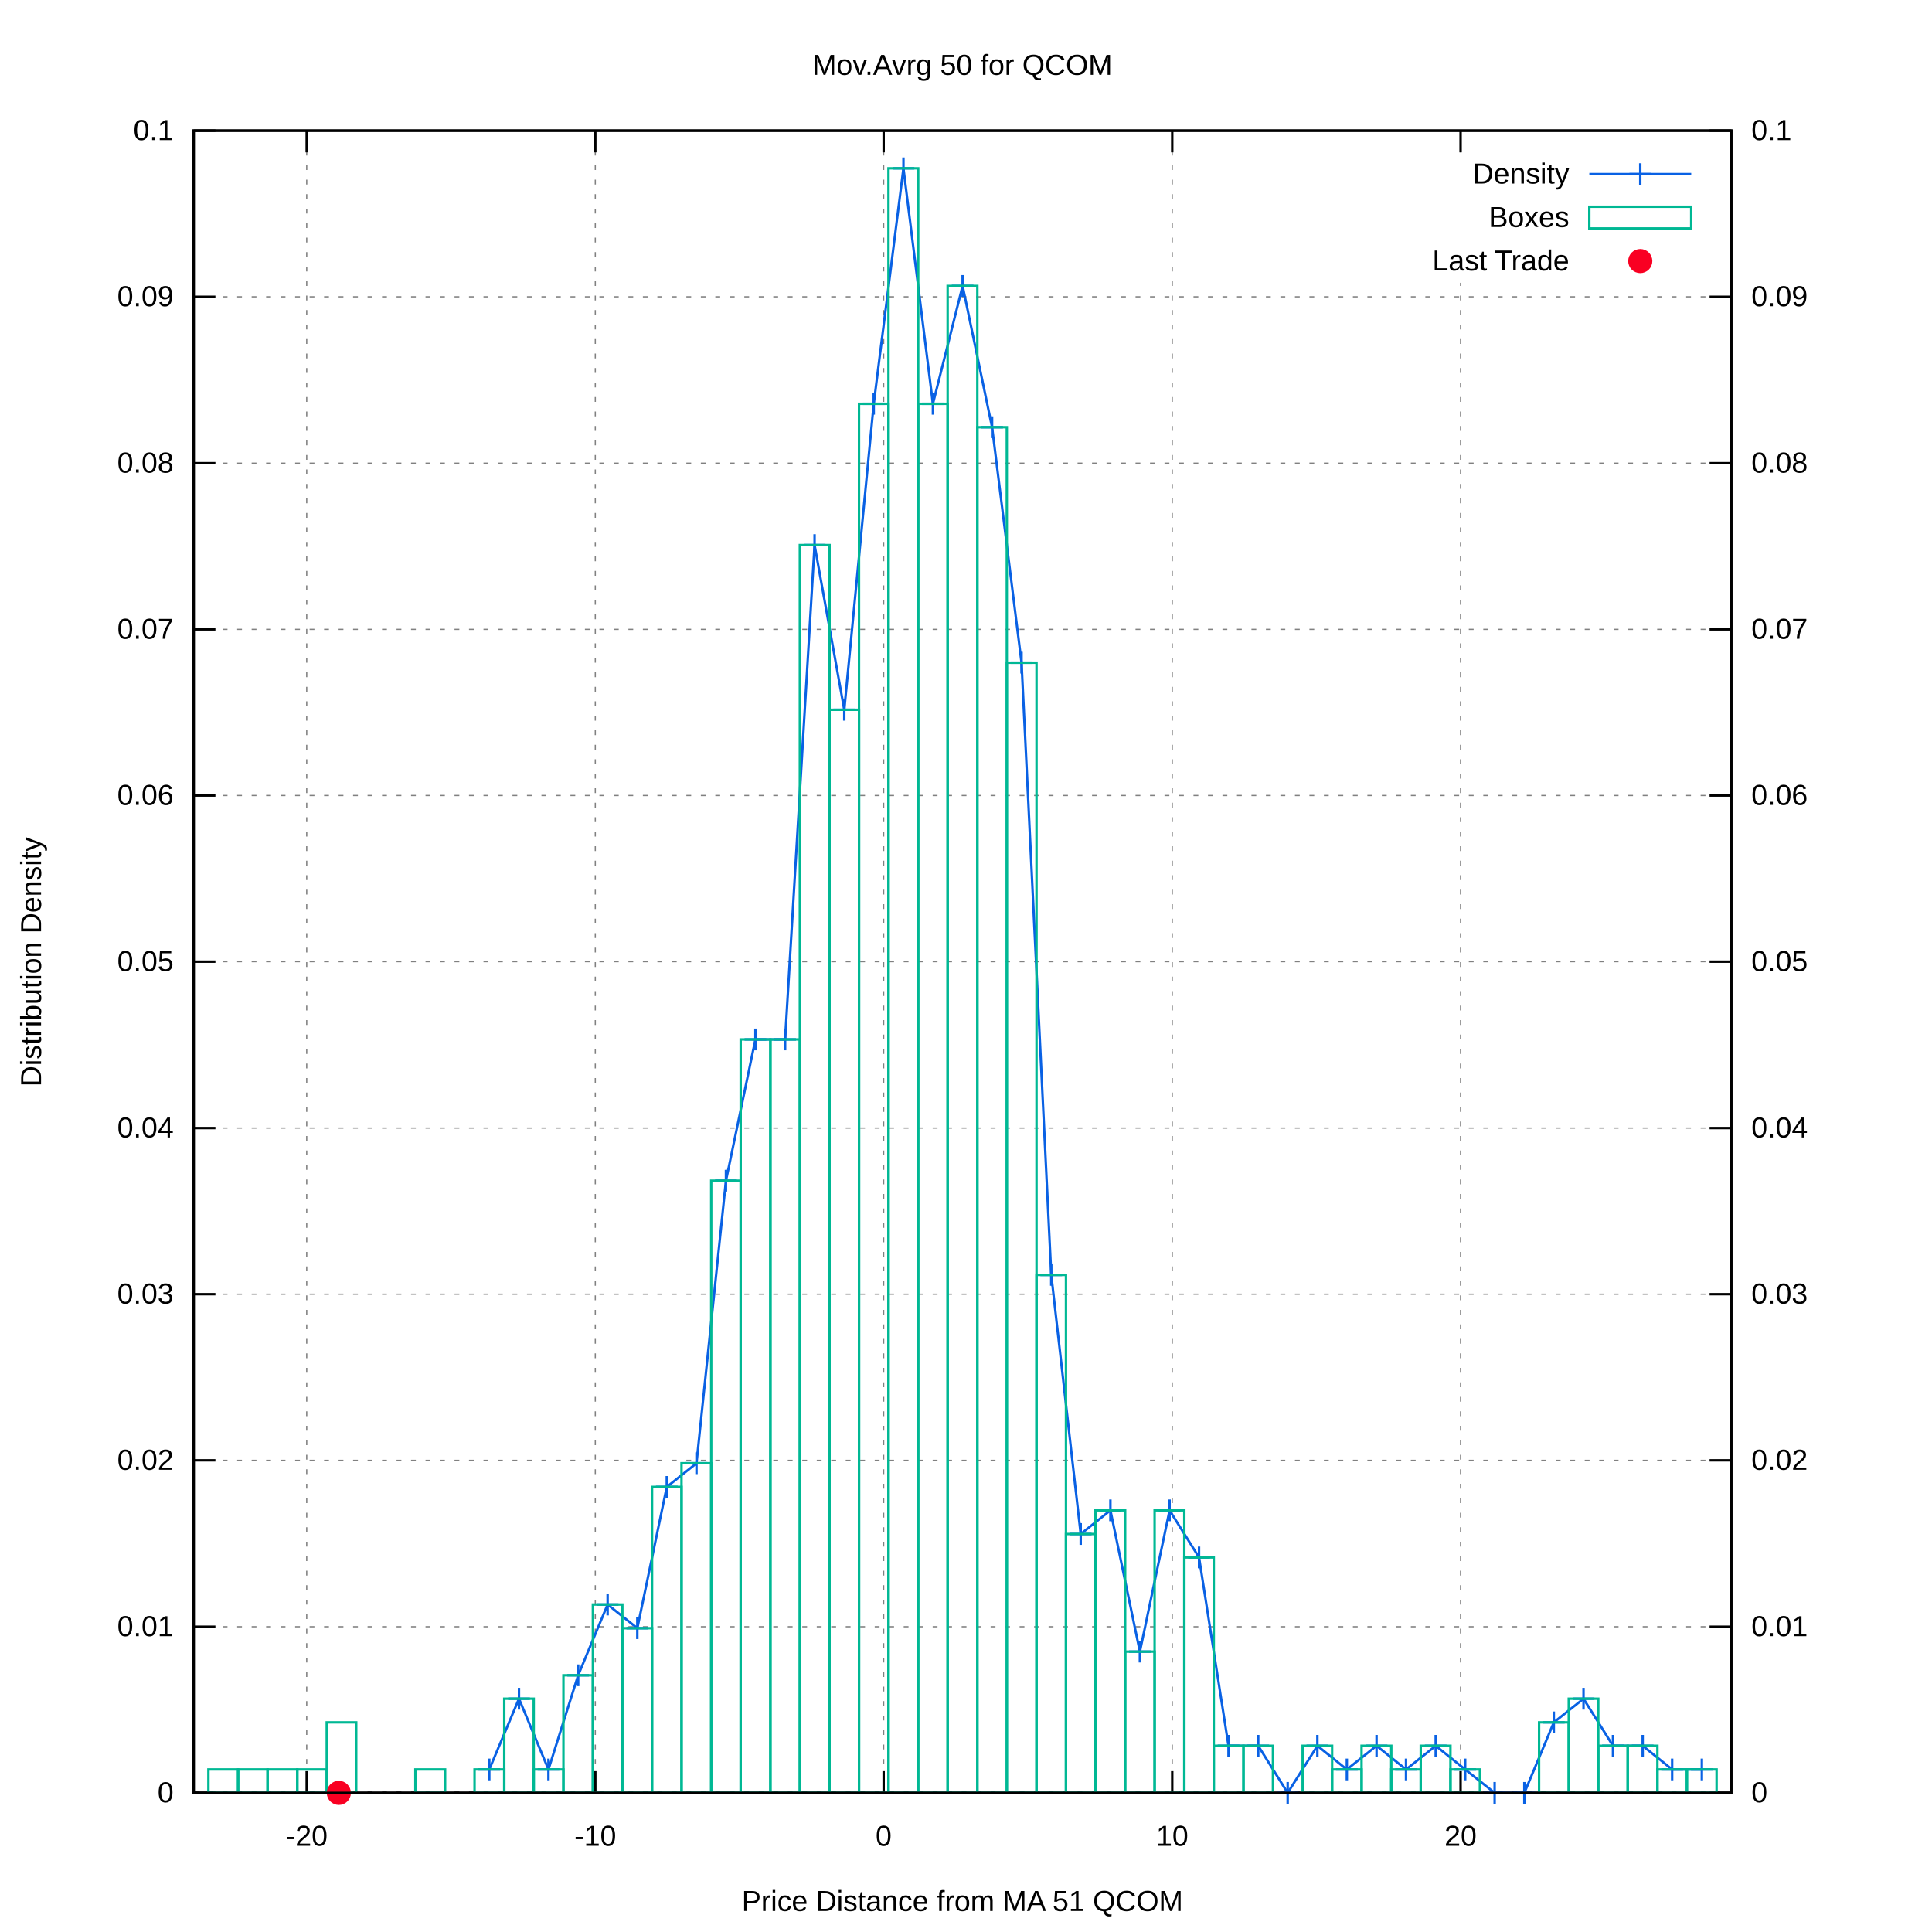
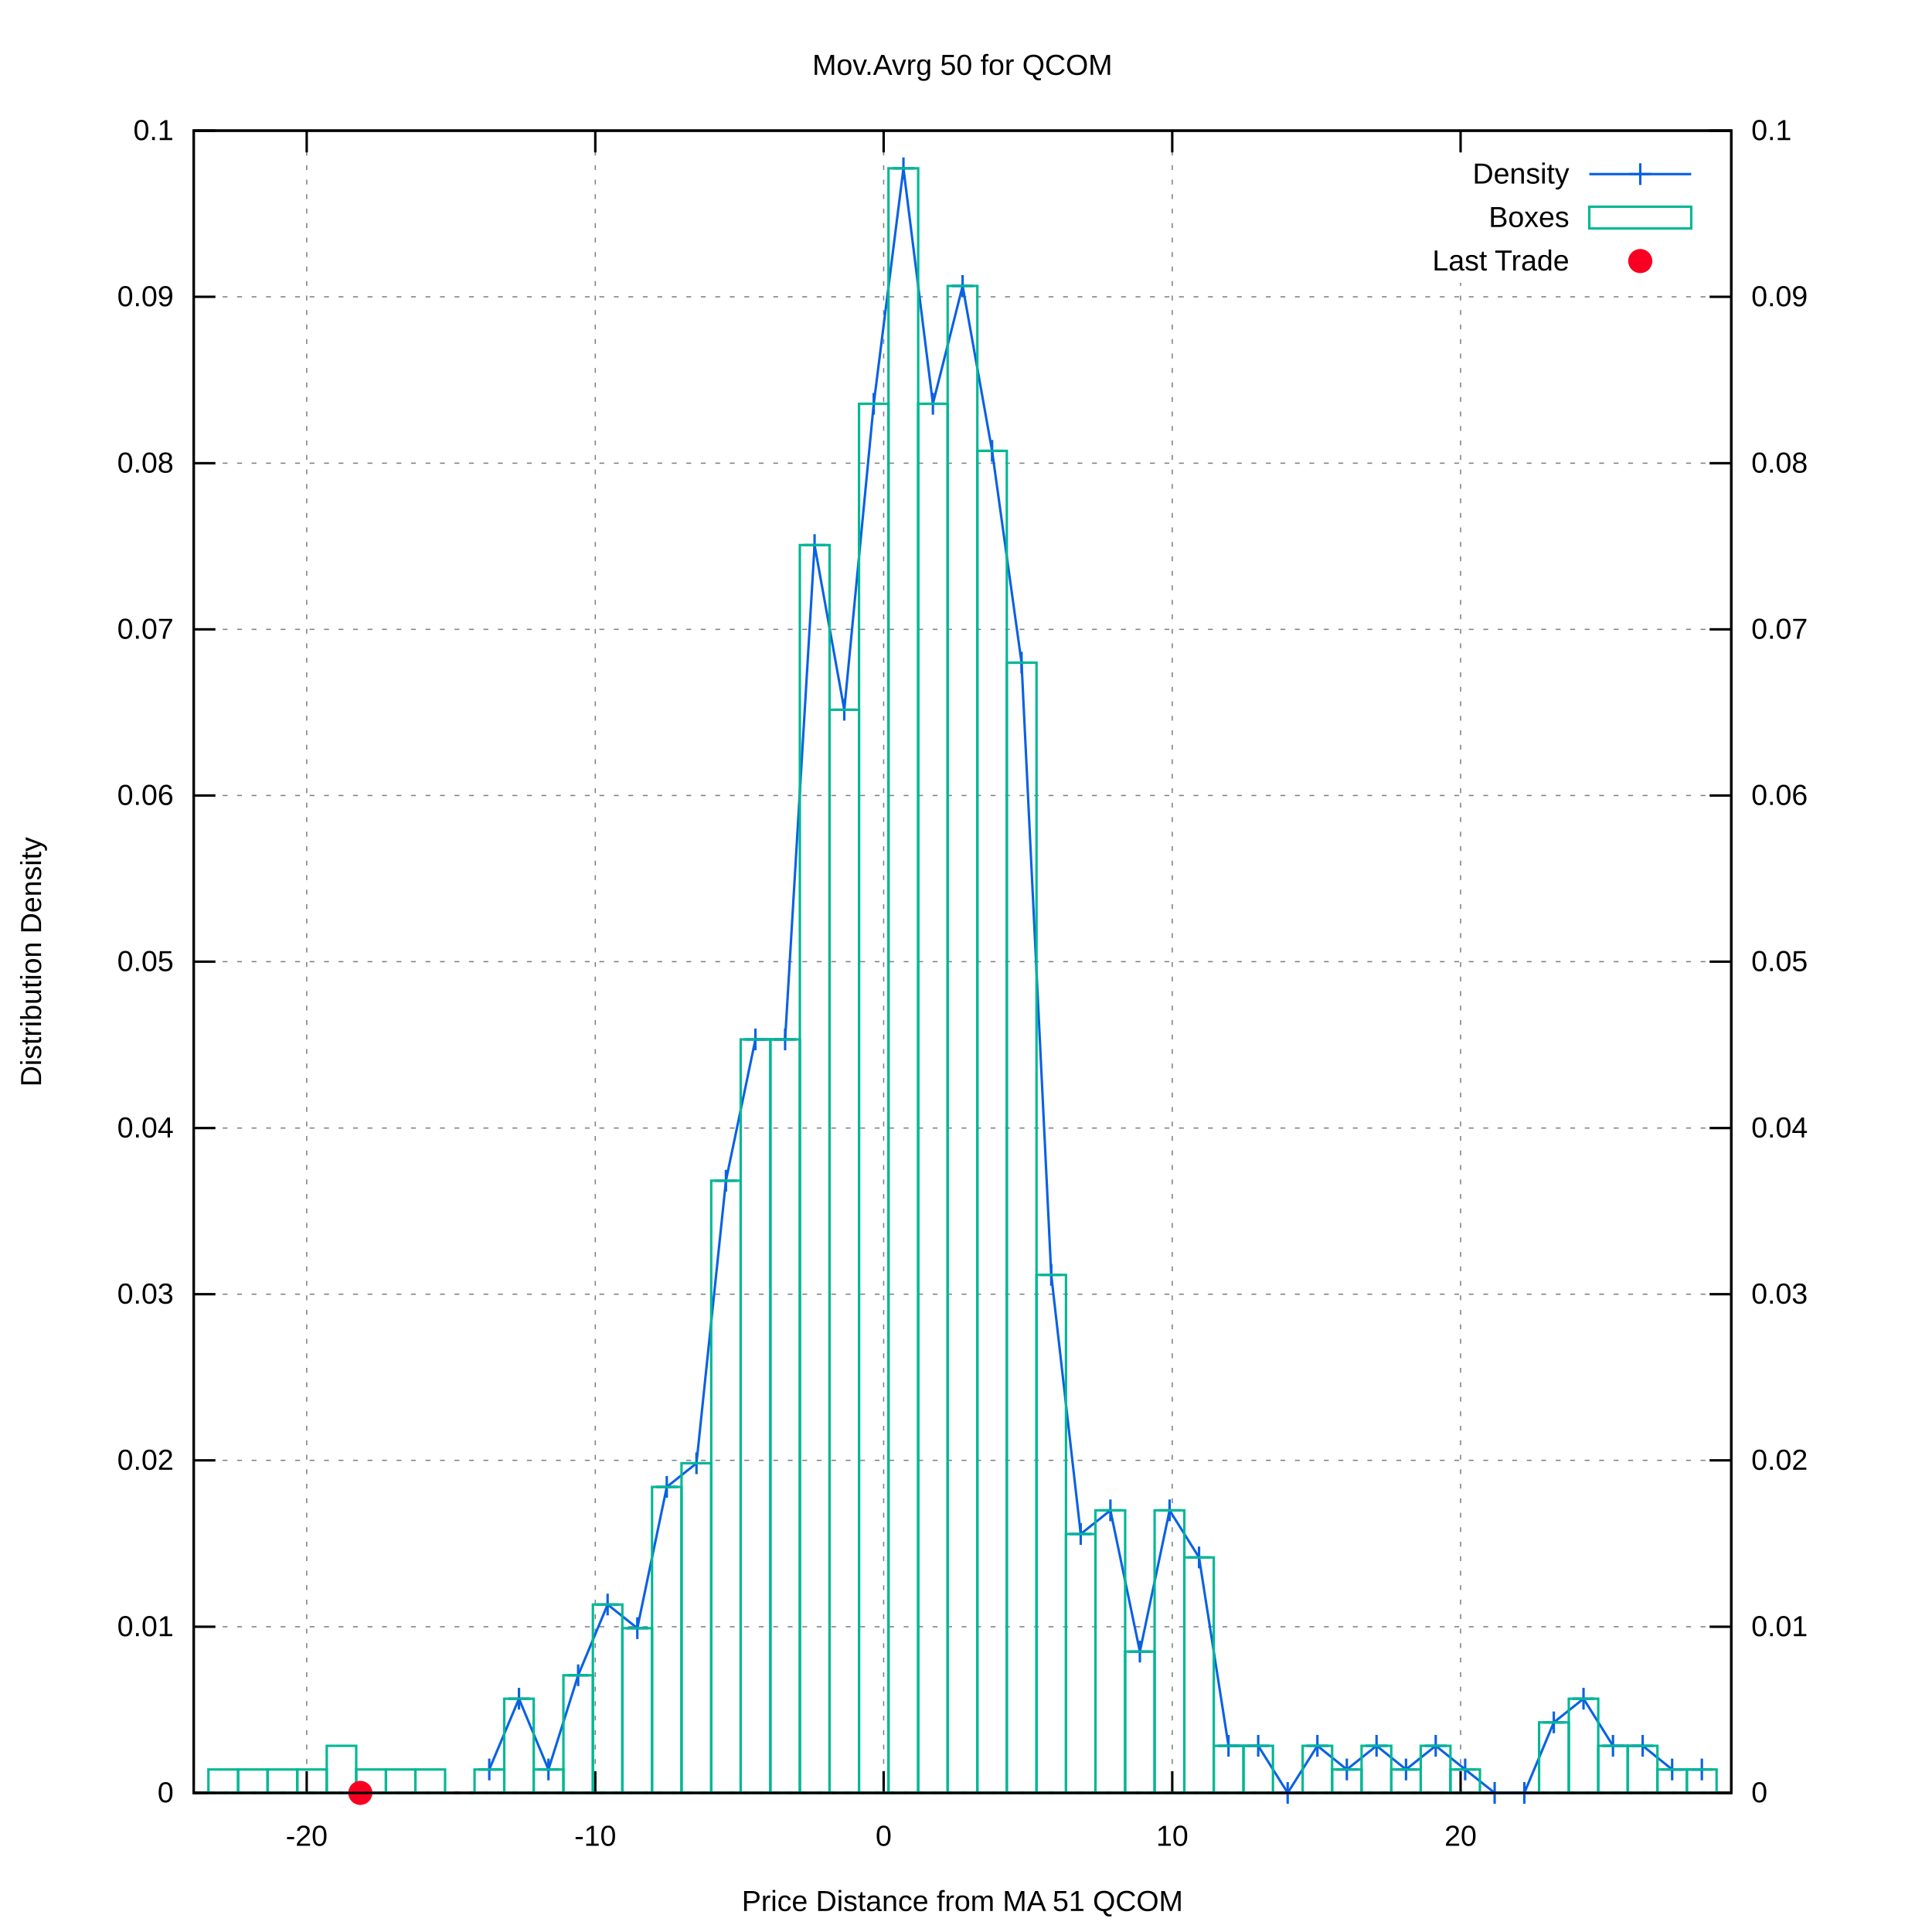
<svg xmlns="http://www.w3.org/2000/svg" xmlns:xlink="http://www.w3.org/1999/xlink" viewBox="0 0 800 800">
  <g id="gnuplot_canvas">
    <rect x="0" y="0" width="800" height="800" fill="#ffffff" />
    <defs>
      <circle id="gpDot" r="0.5" stroke-width="0.5" />
      <path id="gpPt0" stroke-width="0.222" stroke="currentColor" d="M-1,0 h2 M0,-1 v2" />
      <path id="gpPt1" stroke-width="0.222" stroke="currentColor" d="M-1,-1 L1,1 M1,-1 L-1,1" />
      <path id="gpPt2" stroke-width="0.222" stroke="currentColor" d="M-1,0 L1,0 M0,-1 L0,1 M-1,-1 L1,1 M-1,1 L1,-1" />
      <rect id="gpPt3" stroke-width="0.222" stroke="currentColor" x="-1" y="-1" width="2" height="2" />
      <rect id="gpPt4" stroke-width="0.222" stroke="currentColor" fill="currentColor" x="-1" y="-1" width="2" height="2" />
      <circle id="gpPt5" stroke-width="0.222" stroke="currentColor" cx="0" cy="0" r="1" />
      <use xlink:href="#gpPt5" id="gpPt6" fill="currentColor" stroke="none" />
      <path id="gpPt7" stroke-width="0.222" stroke="currentColor" d="M0,-1.33 L-1.33,0.67 L1.33,0.67 z" />
      <use xlink:href="#gpPt7" id="gpPt8" fill="currentColor" stroke="none" />
      <use xlink:href="#gpPt7" id="gpPt9" stroke="currentColor" transform="rotate(180)" />
      <use xlink:href="#gpPt9" id="gpPt10" fill="currentColor" stroke="none" />
      <use xlink:href="#gpPt3" id="gpPt11" stroke="currentColor" transform="rotate(45)" />
      <use xlink:href="#gpPt11" id="gpPt12" fill="currentColor" stroke="none" />
      <path id="gpPt13" stroke-width="0.222" stroke="currentColor" d="M0,1.330 L1.265,0.411 L0.782,-1.067 L-0.782,-1.076 L-1.265,0.411 z" />
      <use xlink:href="#gpPt13" id="gpPt14" fill="currentColor" stroke="none" />
      <filter id="textbox" filterUnits="objectBoundingBox" x="0" y="0" height="1" width="1">
        <feFlood flood-color="#FFFFFF" flood-opacity="1" result="bgnd" />
        <feComposite in="SourceGraphic" in2="bgnd" operator="atop" />
      </filter>
      <filter id="greybox" filterUnits="objectBoundingBox" x="0" y="0" height="1" width="1">
        <feFlood flood-color="lightgrey" flood-opacity="1" result="grey" />
        <feComposite in="SourceGraphic" in2="grey" operator="atop" />
      </filter>
    </defs>
    <g fill="none" color="#FFFFFF" stroke="black" stroke-width="1.00" stroke-linecap="butt" stroke-linejoin="miter">
</g>
    <g fill="none" color="black" stroke="currentColor" stroke-width="1.00" stroke-linecap="butt" stroke-linejoin="miter">
</g>
    <g fill="none" color="black" stroke="black" stroke-width="0.50" stroke-linecap="butt" stroke-linejoin="miter">
</g>
    <g fill="none" color="gray" stroke="currentColor" stroke-width="0.50" stroke-linecap="butt" stroke-linejoin="miter">
      <path stroke="gray" stroke-dasharray="2,4" class="gridline" d="M80.2,742.4 L716.9,742.4  " />
    </g>
    <g fill="none" color="gray" stroke="gray" stroke-width="1.00" stroke-linecap="butt" stroke-linejoin="miter">
</g>
    <g fill="none" color="black" stroke="currentColor" stroke-width="1.00" stroke-linecap="butt" stroke-linejoin="miter">
      <path stroke="black" d="M80.2,742.4 L89.2,742.4  " />
      <g transform="translate(71.9,746.3)" stroke="none" fill="black" font-family="arial" font-size="12.00" text-anchor="end">
        <text>
          <tspan font-family="arial"> 0</tspan>
        </text>
      </g>
    </g>
    <g fill="none" color="black" stroke="currentColor" stroke-width="1.00" stroke-linecap="butt" stroke-linejoin="miter">
</g>
    <g fill="none" color="black" stroke="black" stroke-width="0.50" stroke-linecap="butt" stroke-linejoin="miter">
</g>
    <g fill="none" color="gray" stroke="currentColor" stroke-width="0.50" stroke-linecap="butt" stroke-linejoin="miter">
      <path stroke="gray" stroke-dasharray="2,4" class="gridline" d="M80.2,673.6 L716.9,673.6  " />
    </g>
    <g fill="none" color="gray" stroke="gray" stroke-width="1.00" stroke-linecap="butt" stroke-linejoin="miter">
</g>
    <g fill="none" color="black" stroke="currentColor" stroke-width="1.00" stroke-linecap="butt" stroke-linejoin="miter">
      <path stroke="black" d="M80.2,673.6 L89.2,673.6  " />
      <g transform="translate(71.9,677.5)" stroke="none" fill="black" font-family="arial" font-size="12.00" text-anchor="end">
        <text>
          <tspan font-family="arial"> 0.01</tspan>
        </text>
      </g>
    </g>
    <g fill="none" color="black" stroke="currentColor" stroke-width="1.00" stroke-linecap="butt" stroke-linejoin="miter">
</g>
    <g fill="none" color="black" stroke="black" stroke-width="0.50" stroke-linecap="butt" stroke-linejoin="miter">
</g>
    <g fill="none" color="gray" stroke="currentColor" stroke-width="0.50" stroke-linecap="butt" stroke-linejoin="miter">
      <path stroke="gray" stroke-dasharray="2,4" class="gridline" d="M80.2,604.7 L716.9,604.7  " />
    </g>
    <g fill="none" color="gray" stroke="gray" stroke-width="1.00" stroke-linecap="butt" stroke-linejoin="miter">
</g>
    <g fill="none" color="black" stroke="currentColor" stroke-width="1.00" stroke-linecap="butt" stroke-linejoin="miter">
      <path stroke="black" d="M80.2,604.7 L89.2,604.7  " />
      <g transform="translate(71.9,608.6)" stroke="none" fill="black" font-family="arial" font-size="12.00" text-anchor="end">
        <text>
          <tspan font-family="arial"> 0.02</tspan>
        </text>
      </g>
    </g>
    <g fill="none" color="black" stroke="currentColor" stroke-width="1.00" stroke-linecap="butt" stroke-linejoin="miter">
</g>
    <g fill="none" color="black" stroke="black" stroke-width="0.50" stroke-linecap="butt" stroke-linejoin="miter">
</g>
    <g fill="none" color="gray" stroke="currentColor" stroke-width="0.50" stroke-linecap="butt" stroke-linejoin="miter">
      <path stroke="gray" stroke-dasharray="2,4" class="gridline" d="M80.2,535.9 L716.9,535.9  " />
    </g>
    <g fill="none" color="gray" stroke="gray" stroke-width="1.00" stroke-linecap="butt" stroke-linejoin="miter">
</g>
    <g fill="none" color="black" stroke="currentColor" stroke-width="1.00" stroke-linecap="butt" stroke-linejoin="miter">
      <path stroke="black" d="M80.2,535.9 L89.2,535.9  " />
      <g transform="translate(71.9,539.8)" stroke="none" fill="black" font-family="arial" font-size="12.00" text-anchor="end">
        <text>
          <tspan font-family="arial"> 0.03</tspan>
        </text>
      </g>
    </g>
    <g fill="none" color="black" stroke="currentColor" stroke-width="1.00" stroke-linecap="butt" stroke-linejoin="miter">
</g>
    <g fill="none" color="black" stroke="black" stroke-width="0.50" stroke-linecap="butt" stroke-linejoin="miter">
</g>
    <g fill="none" color="gray" stroke="currentColor" stroke-width="0.50" stroke-linecap="butt" stroke-linejoin="miter">
      <path stroke="gray" stroke-dasharray="2,4" class="gridline" d="M80.2,467.1 L716.9,467.1  " />
    </g>
    <g fill="none" color="gray" stroke="gray" stroke-width="1.00" stroke-linecap="butt" stroke-linejoin="miter">
</g>
    <g fill="none" color="black" stroke="currentColor" stroke-width="1.00" stroke-linecap="butt" stroke-linejoin="miter">
      <path stroke="black" d="M80.2,467.1 L89.2,467.1  " />
      <g transform="translate(71.9,471.0)" stroke="none" fill="black" font-family="arial" font-size="12.00" text-anchor="end">
        <text>
          <tspan font-family="arial"> 0.04</tspan>
        </text>
      </g>
    </g>
    <g fill="none" color="black" stroke="currentColor" stroke-width="1.00" stroke-linecap="butt" stroke-linejoin="miter">
</g>
    <g fill="none" color="black" stroke="black" stroke-width="0.50" stroke-linecap="butt" stroke-linejoin="miter">
</g>
    <g fill="none" color="gray" stroke="currentColor" stroke-width="0.50" stroke-linecap="butt" stroke-linejoin="miter">
      <path stroke="gray" stroke-dasharray="2,4" class="gridline" d="M80.2,398.2 L716.9,398.2  " />
    </g>
    <g fill="none" color="gray" stroke="gray" stroke-width="1.00" stroke-linecap="butt" stroke-linejoin="miter">
</g>
    <g fill="none" color="black" stroke="currentColor" stroke-width="1.00" stroke-linecap="butt" stroke-linejoin="miter">
      <path stroke="black" d="M80.2,398.2 L89.2,398.2  " />
      <g transform="translate(71.9,402.1)" stroke="none" fill="black" font-family="arial" font-size="12.00" text-anchor="end">
        <text>
          <tspan font-family="arial"> 0.05</tspan>
        </text>
      </g>
    </g>
    <g fill="none" color="black" stroke="currentColor" stroke-width="1.00" stroke-linecap="butt" stroke-linejoin="miter">
</g>
    <g fill="none" color="black" stroke="black" stroke-width="0.50" stroke-linecap="butt" stroke-linejoin="miter">
</g>
    <g fill="none" color="gray" stroke="currentColor" stroke-width="0.50" stroke-linecap="butt" stroke-linejoin="miter">
      <path stroke="gray" stroke-dasharray="2,4" class="gridline" d="M80.2,329.4 L716.9,329.4  " />
    </g>
    <g fill="none" color="gray" stroke="gray" stroke-width="1.00" stroke-linecap="butt" stroke-linejoin="miter">
</g>
    <g fill="none" color="black" stroke="currentColor" stroke-width="1.00" stroke-linecap="butt" stroke-linejoin="miter">
      <path stroke="black" d="M80.2,329.4 L89.2,329.4  " />
      <g transform="translate(71.9,333.3)" stroke="none" fill="black" font-family="arial" font-size="12.00" text-anchor="end">
        <text>
          <tspan font-family="arial"> 0.06</tspan>
        </text>
      </g>
    </g>
    <g fill="none" color="black" stroke="currentColor" stroke-width="1.00" stroke-linecap="butt" stroke-linejoin="miter">
</g>
    <g fill="none" color="black" stroke="black" stroke-width="0.50" stroke-linecap="butt" stroke-linejoin="miter">
</g>
    <g fill="none" color="gray" stroke="currentColor" stroke-width="0.50" stroke-linecap="butt" stroke-linejoin="miter">
      <path stroke="gray" stroke-dasharray="2,4" class="gridline" d="M80.2,260.6 L716.9,260.6  " />
    </g>
    <g fill="none" color="gray" stroke="gray" stroke-width="1.00" stroke-linecap="butt" stroke-linejoin="miter">
</g>
    <g fill="none" color="black" stroke="currentColor" stroke-width="1.00" stroke-linecap="butt" stroke-linejoin="miter">
      <path stroke="black" d="M80.2,260.6 L89.2,260.6  " />
      <g transform="translate(71.9,264.5)" stroke="none" fill="black" font-family="arial" font-size="12.00" text-anchor="end">
        <text>
          <tspan font-family="arial"> 0.07</tspan>
        </text>
      </g>
    </g>
    <g fill="none" color="black" stroke="currentColor" stroke-width="1.00" stroke-linecap="butt" stroke-linejoin="miter">
</g>
    <g fill="none" color="black" stroke="black" stroke-width="0.50" stroke-linecap="butt" stroke-linejoin="miter">
</g>
    <g fill="none" color="gray" stroke="currentColor" stroke-width="0.50" stroke-linecap="butt" stroke-linejoin="miter">
      <path stroke="gray" stroke-dasharray="2,4" class="gridline" d="M80.2,191.8 L716.9,191.8  " />
    </g>
    <g fill="none" color="gray" stroke="gray" stroke-width="1.00" stroke-linecap="butt" stroke-linejoin="miter">
</g>
    <g fill="none" color="black" stroke="currentColor" stroke-width="1.00" stroke-linecap="butt" stroke-linejoin="miter">
      <path stroke="black" d="M80.2,191.8 L89.2,191.8  " />
      <g transform="translate(71.9,195.7)" stroke="none" fill="black" font-family="arial" font-size="12.00" text-anchor="end">
        <text>
          <tspan font-family="arial"> 0.08</tspan>
        </text>
      </g>
    </g>
    <g fill="none" color="black" stroke="currentColor" stroke-width="1.00" stroke-linecap="butt" stroke-linejoin="miter">
</g>
    <g fill="none" color="black" stroke="black" stroke-width="0.50" stroke-linecap="butt" stroke-linejoin="miter">
</g>
    <g fill="none" color="gray" stroke="currentColor" stroke-width="0.50" stroke-linecap="butt" stroke-linejoin="miter">
      <path stroke="gray" stroke-dasharray="2,4" class="gridline" d="M80.2,122.9 L716.9,122.9  " />
    </g>
    <g fill="none" color="gray" stroke="gray" stroke-width="1.00" stroke-linecap="butt" stroke-linejoin="miter">
</g>
    <g fill="none" color="black" stroke="currentColor" stroke-width="1.00" stroke-linecap="butt" stroke-linejoin="miter">
      <path stroke="black" d="M80.2,122.9 L89.2,122.9  " />
      <g transform="translate(71.9,126.8)" stroke="none" fill="black" font-family="arial" font-size="12.00" text-anchor="end">
        <text>
          <tspan font-family="arial"> 0.09</tspan>
        </text>
      </g>
    </g>
    <g fill="none" color="black" stroke="currentColor" stroke-width="1.00" stroke-linecap="butt" stroke-linejoin="miter">
</g>
    <g fill="none" color="black" stroke="black" stroke-width="0.50" stroke-linecap="butt" stroke-linejoin="miter">
</g>
    <g fill="none" color="gray" stroke="currentColor" stroke-width="0.50" stroke-linecap="butt" stroke-linejoin="miter">
      <path stroke="gray" stroke-dasharray="2,4" class="gridline" d="M80.2,54.1 L716.9,54.1  " />
    </g>
    <g fill="none" color="gray" stroke="gray" stroke-width="1.00" stroke-linecap="butt" stroke-linejoin="miter">
</g>
    <g fill="none" color="black" stroke="currentColor" stroke-width="1.00" stroke-linecap="butt" stroke-linejoin="miter">
      <path stroke="black" d="M80.2,54.1 L89.2,54.1  " />
      <g transform="translate(71.9,58.0)" stroke="none" fill="black" font-family="arial" font-size="12.00" text-anchor="end">
        <text>
          <tspan font-family="arial"> 0.1</tspan>
        </text>
      </g>
    </g>
    <g fill="none" color="black" stroke="currentColor" stroke-width="1.00" stroke-linecap="butt" stroke-linejoin="miter">
</g>
    <g fill="none" color="black" stroke="black" stroke-width="0.50" stroke-linecap="butt" stroke-linejoin="miter">
</g>
    <g fill="none" color="gray" stroke="currentColor" stroke-width="0.50" stroke-linecap="butt" stroke-linejoin="miter">
      <path stroke="gray" stroke-dasharray="2,4" class="gridline" d="M127.0,742.4 L127.0,54.1  " />
    </g>
    <g fill="none" color="gray" stroke="gray" stroke-width="1.00" stroke-linecap="butt" stroke-linejoin="miter">
</g>
    <g fill="none" color="black" stroke="currentColor" stroke-width="1.00" stroke-linecap="butt" stroke-linejoin="miter">
      <path stroke="black" d="M127.0,742.4 L127.0,733.4 M127.0,54.1 L127.0,63.1  " />
      <g transform="translate(127.0,764.3)" stroke="none" fill="black" font-family="arial" font-size="12.00" text-anchor="middle">
        <text>
          <tspan font-family="arial">-20</tspan>
        </text>
      </g>
    </g>
    <g fill="none" color="black" stroke="currentColor" stroke-width="1.00" stroke-linecap="butt" stroke-linejoin="miter">
</g>
    <g fill="none" color="black" stroke="black" stroke-width="0.50" stroke-linecap="butt" stroke-linejoin="miter">
</g>
    <g fill="none" color="gray" stroke="currentColor" stroke-width="0.50" stroke-linecap="butt" stroke-linejoin="miter">
      <path stroke="gray" stroke-dasharray="2,4" class="gridline" d="M246.5,742.4 L246.5,54.1  " />
    </g>
    <g fill="none" color="gray" stroke="gray" stroke-width="1.00" stroke-linecap="butt" stroke-linejoin="miter">
</g>
    <g fill="none" color="black" stroke="currentColor" stroke-width="1.00" stroke-linecap="butt" stroke-linejoin="miter">
      <path stroke="black" d="M246.5,742.4 L246.5,733.4 M246.5,54.1 L246.5,63.1  " />
      <g transform="translate(246.5,764.3)" stroke="none" fill="black" font-family="arial" font-size="12.00" text-anchor="middle">
        <text>
          <tspan font-family="arial">-10</tspan>
        </text>
      </g>
    </g>
    <g fill="none" color="black" stroke="currentColor" stroke-width="1.00" stroke-linecap="butt" stroke-linejoin="miter">
</g>
    <g fill="none" color="black" stroke="black" stroke-width="0.50" stroke-linecap="butt" stroke-linejoin="miter">
</g>
    <g fill="none" color="gray" stroke="currentColor" stroke-width="0.50" stroke-linecap="butt" stroke-linejoin="miter">
      <path stroke="gray" stroke-dasharray="2,4" class="gridline" d="M365.9,742.4 L365.9,54.1  " />
    </g>
    <g fill="none" color="gray" stroke="gray" stroke-width="1.00" stroke-linecap="butt" stroke-linejoin="miter">
</g>
    <g fill="none" color="black" stroke="currentColor" stroke-width="1.00" stroke-linecap="butt" stroke-linejoin="miter">
      <path stroke="black" d="M365.9,742.4 L365.9,733.4 M365.9,54.1 L365.9,63.1  " />
      <g transform="translate(365.9,764.3)" stroke="none" fill="black" font-family="arial" font-size="12.00" text-anchor="middle">
        <text>
          <tspan font-family="arial"> 0</tspan>
        </text>
      </g>
    </g>
    <g fill="none" color="black" stroke="currentColor" stroke-width="1.00" stroke-linecap="butt" stroke-linejoin="miter">
</g>
    <g fill="none" color="black" stroke="black" stroke-width="0.50" stroke-linecap="butt" stroke-linejoin="miter">
</g>
    <g fill="none" color="gray" stroke="currentColor" stroke-width="0.50" stroke-linecap="butt" stroke-linejoin="miter">
      <path stroke="gray" stroke-dasharray="2,4" class="gridline" d="M485.4,742.4 L485.4,54.1  " />
    </g>
    <g fill="none" color="gray" stroke="gray" stroke-width="1.00" stroke-linecap="butt" stroke-linejoin="miter">
</g>
    <g fill="none" color="black" stroke="currentColor" stroke-width="1.00" stroke-linecap="butt" stroke-linejoin="miter">
      <path stroke="black" d="M485.4,742.4 L485.4,733.4 M485.4,54.1 L485.4,63.1  " />
      <g transform="translate(485.4,764.3)" stroke="none" fill="black" font-family="arial" font-size="12.00" text-anchor="middle">
        <text>
          <tspan font-family="arial"> 10</tspan>
        </text>
      </g>
    </g>
    <g fill="none" color="black" stroke="currentColor" stroke-width="1.00" stroke-linecap="butt" stroke-linejoin="miter">
</g>
    <g fill="none" color="black" stroke="black" stroke-width="0.50" stroke-linecap="butt" stroke-linejoin="miter">
</g>
    <g fill="none" color="gray" stroke="currentColor" stroke-width="0.50" stroke-linecap="butt" stroke-linejoin="miter">
      <path stroke="gray" stroke-dasharray="2,4" class="gridline" d="M604.8,742.4 L604.8,117.1 M604.8,63.1 L604.8,54.1  " />
    </g>
    <g fill="none" color="gray" stroke="gray" stroke-width="1.00" stroke-linecap="butt" stroke-linejoin="miter">
</g>
    <g fill="none" color="black" stroke="currentColor" stroke-width="1.00" stroke-linecap="butt" stroke-linejoin="miter">
      <path stroke="black" d="M604.8,742.4 L604.8,733.4 M604.8,54.1 L604.8,63.1  " />
      <g transform="translate(604.8,764.3)" stroke="none" fill="black" font-family="arial" font-size="12.00" text-anchor="middle">
        <text>
          <tspan font-family="arial"> 20</tspan>
        </text>
      </g>
    </g>
    <g fill="none" color="black" stroke="currentColor" stroke-width="1.00" stroke-linecap="butt" stroke-linejoin="miter">
      <path stroke="black" d="M716.9,742.4 L707.9,742.4  " />
      <g transform="translate(725.2,746.3)" stroke="none" fill="black" font-family="arial" font-size="12.00" text-anchor="start">
        <text>
          <tspan font-family="arial"> 0</tspan>
        </text>
      </g>
    </g>
    <g fill="none" color="black" stroke="currentColor" stroke-width="1.00" stroke-linecap="butt" stroke-linejoin="miter">
      <path stroke="black" d="M716.9,673.6 L707.9,673.6  " />
      <g transform="translate(725.2,677.5)" stroke="none" fill="black" font-family="arial" font-size="12.00" text-anchor="start">
        <text>
          <tspan font-family="arial"> 0.01</tspan>
        </text>
      </g>
    </g>
    <g fill="none" color="black" stroke="currentColor" stroke-width="1.00" stroke-linecap="butt" stroke-linejoin="miter">
      <path stroke="black" d="M716.9,604.7 L707.9,604.7  " />
      <g transform="translate(725.2,608.6)" stroke="none" fill="black" font-family="arial" font-size="12.00" text-anchor="start">
        <text>
          <tspan font-family="arial"> 0.02</tspan>
        </text>
      </g>
    </g>
    <g fill="none" color="black" stroke="currentColor" stroke-width="1.00" stroke-linecap="butt" stroke-linejoin="miter">
      <path stroke="black" d="M716.9,535.9 L707.9,535.9  " />
      <g transform="translate(725.2,539.8)" stroke="none" fill="black" font-family="arial" font-size="12.00" text-anchor="start">
        <text>
          <tspan font-family="arial"> 0.03</tspan>
        </text>
      </g>
    </g>
    <g fill="none" color="black" stroke="currentColor" stroke-width="1.00" stroke-linecap="butt" stroke-linejoin="miter">
      <path stroke="black" d="M716.9,467.1 L707.9,467.1  " />
      <g transform="translate(725.2,471.0)" stroke="none" fill="black" font-family="arial" font-size="12.00" text-anchor="start">
        <text>
          <tspan font-family="arial"> 0.04</tspan>
        </text>
      </g>
    </g>
    <g fill="none" color="black" stroke="currentColor" stroke-width="1.00" stroke-linecap="butt" stroke-linejoin="miter">
      <path stroke="black" d="M716.9,398.2 L707.9,398.2  " />
      <g transform="translate(725.2,402.1)" stroke="none" fill="black" font-family="arial" font-size="12.00" text-anchor="start">
        <text>
          <tspan font-family="arial"> 0.05</tspan>
        </text>
      </g>
    </g>
    <g fill="none" color="black" stroke="currentColor" stroke-width="1.00" stroke-linecap="butt" stroke-linejoin="miter">
      <path stroke="black" d="M716.9,329.4 L707.9,329.4  " />
      <g transform="translate(725.2,333.3)" stroke="none" fill="black" font-family="arial" font-size="12.00" text-anchor="start">
        <text>
          <tspan font-family="arial"> 0.06</tspan>
        </text>
      </g>
    </g>
    <g fill="none" color="black" stroke="currentColor" stroke-width="1.00" stroke-linecap="butt" stroke-linejoin="miter">
      <path stroke="black" d="M716.9,260.6 L707.9,260.6  " />
      <g transform="translate(725.2,264.5)" stroke="none" fill="black" font-family="arial" font-size="12.00" text-anchor="start">
        <text>
          <tspan font-family="arial"> 0.07</tspan>
        </text>
      </g>
    </g>
    <g fill="none" color="black" stroke="currentColor" stroke-width="1.00" stroke-linecap="butt" stroke-linejoin="miter">
      <path stroke="black" d="M716.9,191.8 L707.9,191.8  " />
      <g transform="translate(725.2,195.7)" stroke="none" fill="black" font-family="arial" font-size="12.00" text-anchor="start">
        <text>
          <tspan font-family="arial"> 0.08</tspan>
        </text>
      </g>
    </g>
    <g fill="none" color="black" stroke="currentColor" stroke-width="1.00" stroke-linecap="butt" stroke-linejoin="miter">
      <path stroke="black" d="M716.9,122.9 L707.9,122.9  " />
      <g transform="translate(725.2,126.8)" stroke="none" fill="black" font-family="arial" font-size="12.00" text-anchor="start">
        <text>
          <tspan font-family="arial"> 0.09</tspan>
        </text>
      </g>
    </g>
    <g fill="none" color="black" stroke="currentColor" stroke-width="1.00" stroke-linecap="butt" stroke-linejoin="miter">
      <path stroke="black" d="M716.9,54.1 L707.9,54.1  " />
      <g transform="translate(725.2,58.0)" stroke="none" fill="black" font-family="arial" font-size="12.00" text-anchor="start">
        <text>
          <tspan font-family="arial"> 0.1</tspan>
        </text>
      </g>
    </g>
    <g fill="none" color="black" stroke="currentColor" stroke-width="1.00" stroke-linecap="butt" stroke-linejoin="miter">
</g>
    <g fill="none" color="gray" stroke="currentColor" stroke-width="1.00" stroke-linecap="butt" stroke-linejoin="miter">
      <path stroke="black" stroke-dasharray="2,4" d="M80.2,742.4 L716.9,742.4  " />
    </g>
    <g fill="none" color="black" stroke="currentColor" stroke-width="1.00" stroke-linecap="butt" stroke-linejoin="miter">
      <path stroke="black" d="M80.2,54.1 L80.2,742.4 L716.9,742.4 L716.9,54.1 L80.2,54.1 Z  " />
    </g>
    <g fill="none" color="black" stroke="currentColor" stroke-width="1.00" stroke-linecap="butt" stroke-linejoin="miter">
      <g transform="translate(17.0,398.3) rotate(270)" stroke="none" fill="black" font-family="arial" font-size="12.00" text-anchor="middle">
        <text>
          <tspan font-family="arial">Distribution Density</tspan>
        </text>
      </g>
    </g>
    <g fill="none" color="black" stroke="currentColor" stroke-width="1.00" stroke-linecap="butt" stroke-linejoin="miter">
      <g transform="translate(398.5,791.3)" stroke="none" fill="black" font-family="arial" font-size="12.00" text-anchor="middle">
        <text>
          <tspan font-family="arial">Price Distance from MA 51 QCOM</tspan>
        </text>
      </g>
    </g>
    <g fill="none" color="black" stroke="currentColor" stroke-width="1.00" stroke-linecap="butt" stroke-linejoin="miter">
      <g transform="translate(398.5,31.0)" stroke="none" fill="black" font-family="arial" font-size="12.00" text-anchor="middle">
        <text>
          <tspan font-family="arial">Mov.Avrg 50 for QCOM </tspan>
        </text>
      </g>
    </g>
    <g id="gnuplot_plot_1">
      <g fill="none" color="black" stroke="currentColor" stroke-width="1.00" stroke-linecap="butt" stroke-linejoin="miter">
        <g transform="translate(649.8,76.0)" stroke="none" fill="black" font-family="arial" font-size="12.00" text-anchor="end">
          <text>
            <tspan font-family="arial">Density</tspan>
          </text>
        </g>
      </g>
      <g fill="none" color="black" stroke="currentColor" stroke-width="1.00" stroke-linecap="butt" stroke-linejoin="miter">
-         <path stroke="rgb(  9,  97, 228)" d="M658.1,72.1 L700.3,72.1 M202.6,732.7 L214.9,703.4 L227.1,732.7 L239.4,693.7 L251.6,664.4 L263.9,674.2   L276.1,615.7 L288.4,605.9 L300.6,488.9 L312.8,430.4 L325.1,430.4 L337.3,225.7 L349.6,293.9 L361.8,167.2   L374.1,69.7 L386.3,167.2 L398.6,118.4 L410.8,176.9 L423.0,274.4 L435.3,527.9 L447.5,635.2 L459.8,625.4   L472.0,683.9 L484.3,625.4 L496.5,644.9 L508.7,722.9 L521.0,722.9 L533.2,742.4 L545.5,722.9 L557.7,732.7   L570.0,722.9 L582.2,732.7 L594.5,722.9 L606.7,732.7 L618.9,742.4 L631.2,742.4 L643.4,713.2 L655.7,703.4   L667.9,722.9 L680.2,722.9 L692.4,732.7 L704.7,732.7  " />
+         <path stroke="rgb(  9,  97, 228)" d="M658.1,72.1 L700.3,72.1 M202.6,732.7 L214.9,703.4 L227.1,732.7 L239.4,693.7 L251.6,664.4 L263.9,674.2   L276.1,615.7 L288.4,605.9 L300.6,488.9 L312.8,430.4 L325.1,430.4 L337.3,225.7 L349.6,293.9 L361.8,167.2   L374.1,69.7 L386.3,167.2 L398.6,118.4 L410.8,186.7 L423.0,274.4 L435.3,527.9 L447.5,635.2 L459.8,625.4   L472.0,683.9 L484.3,625.4 L496.5,644.9 L508.7,722.9 L521.0,722.9 L533.2,742.4 L545.5,722.9 L557.7,732.7   L570.0,722.9 L582.2,732.7 L594.5,722.9 L606.7,732.7 L618.9,742.4 L631.2,742.4 L643.4,713.2 L655.7,703.4   L667.9,722.9 L680.2,722.9 L692.4,732.7 L704.7,732.7  " />
        <use xlink:href="#gpPt0" transform="translate(202.6,732.7) scale(4.50)" color="rgb(  9,  97, 228)" />
        <use xlink:href="#gpPt0" transform="translate(214.9,703.4) scale(4.50)" color="rgb(  9,  97, 228)" />
        <use xlink:href="#gpPt0" transform="translate(227.1,732.7) scale(4.50)" color="rgb(  9,  97, 228)" />
        <use xlink:href="#gpPt0" transform="translate(239.4,693.7) scale(4.50)" color="rgb(  9,  97, 228)" />
        <use xlink:href="#gpPt0" transform="translate(251.6,664.4) scale(4.50)" color="rgb(  9,  97, 228)" />
        <use xlink:href="#gpPt0" transform="translate(263.9,674.2) scale(4.50)" color="rgb(  9,  97, 228)" />
        <use xlink:href="#gpPt0" transform="translate(276.1,615.7) scale(4.50)" color="rgb(  9,  97, 228)" />
        <use xlink:href="#gpPt0" transform="translate(288.4,605.9) scale(4.50)" color="rgb(  9,  97, 228)" />
        <use xlink:href="#gpPt0" transform="translate(300.6,488.9) scale(4.50)" color="rgb(  9,  97, 228)" />
        <use xlink:href="#gpPt0" transform="translate(312.8,430.4) scale(4.50)" color="rgb(  9,  97, 228)" />
        <use xlink:href="#gpPt0" transform="translate(325.1,430.4) scale(4.50)" color="rgb(  9,  97, 228)" />
        <use xlink:href="#gpPt0" transform="translate(337.3,225.7) scale(4.50)" color="rgb(  9,  97, 228)" />
        <use xlink:href="#gpPt0" transform="translate(349.6,293.9) scale(4.50)" color="rgb(  9,  97, 228)" />
        <use xlink:href="#gpPt0" transform="translate(361.8,167.2) scale(4.50)" color="rgb(  9,  97, 228)" />
        <use xlink:href="#gpPt0" transform="translate(374.1,69.7) scale(4.50)" color="rgb(  9,  97, 228)" />
        <use xlink:href="#gpPt0" transform="translate(386.3,167.2) scale(4.50)" color="rgb(  9,  97, 228)" />
        <use xlink:href="#gpPt0" transform="translate(398.6,118.4) scale(4.50)" color="rgb(  9,  97, 228)" />
-         <use xlink:href="#gpPt0" transform="translate(410.8,176.9) scale(4.50)" color="rgb(  9,  97, 228)" />
+         <use xlink:href="#gpPt0" transform="translate(410.8,186.7) scale(4.50)" color="rgb(  9,  97, 228)" />
        <use xlink:href="#gpPt0" transform="translate(423.0,274.4) scale(4.50)" color="rgb(  9,  97, 228)" />
        <use xlink:href="#gpPt0" transform="translate(435.3,527.9) scale(4.50)" color="rgb(  9,  97, 228)" />
        <use xlink:href="#gpPt0" transform="translate(447.5,635.2) scale(4.50)" color="rgb(  9,  97, 228)" />
        <use xlink:href="#gpPt0" transform="translate(459.8,625.4) scale(4.50)" color="rgb(  9,  97, 228)" />
        <use xlink:href="#gpPt0" transform="translate(472.0,683.9) scale(4.50)" color="rgb(  9,  97, 228)" />
        <use xlink:href="#gpPt0" transform="translate(484.3,625.4) scale(4.50)" color="rgb(  9,  97, 228)" />
        <use xlink:href="#gpPt0" transform="translate(496.5,644.9) scale(4.50)" color="rgb(  9,  97, 228)" />
        <use xlink:href="#gpPt0" transform="translate(508.7,722.9) scale(4.50)" color="rgb(  9,  97, 228)" />
        <use xlink:href="#gpPt0" transform="translate(521.0,722.9) scale(4.50)" color="rgb(  9,  97, 228)" />
        <use xlink:href="#gpPt0" transform="translate(533.2,742.4) scale(4.50)" color="rgb(  9,  97, 228)" />
        <use xlink:href="#gpPt0" transform="translate(545.5,722.9) scale(4.50)" color="rgb(  9,  97, 228)" />
        <use xlink:href="#gpPt0" transform="translate(557.7,732.7) scale(4.50)" color="rgb(  9,  97, 228)" />
        <use xlink:href="#gpPt0" transform="translate(570.0,722.9) scale(4.50)" color="rgb(  9,  97, 228)" />
        <use xlink:href="#gpPt0" transform="translate(582.2,732.7) scale(4.50)" color="rgb(  9,  97, 228)" />
        <use xlink:href="#gpPt0" transform="translate(594.5,722.9) scale(4.50)" color="rgb(  9,  97, 228)" />
        <use xlink:href="#gpPt0" transform="translate(606.7,732.7) scale(4.50)" color="rgb(  9,  97, 228)" />
        <use xlink:href="#gpPt0" transform="translate(618.9,742.4) scale(4.50)" color="rgb(  9,  97, 228)" />
        <use xlink:href="#gpPt0" transform="translate(631.2,742.4) scale(4.50)" color="rgb(  9,  97, 228)" />
        <use xlink:href="#gpPt0" transform="translate(643.4,713.2) scale(4.50)" color="rgb(  9,  97, 228)" />
        <use xlink:href="#gpPt0" transform="translate(655.7,703.4) scale(4.50)" color="rgb(  9,  97, 228)" />
        <use xlink:href="#gpPt0" transform="translate(667.9,722.9) scale(4.50)" color="rgb(  9,  97, 228)" />
        <use xlink:href="#gpPt0" transform="translate(680.2,722.9) scale(4.50)" color="rgb(  9,  97, 228)" />
        <use xlink:href="#gpPt0" transform="translate(692.4,732.7) scale(4.50)" color="rgb(  9,  97, 228)" />
        <use xlink:href="#gpPt0" transform="translate(704.7,732.7) scale(4.50)" color="rgb(  9,  97, 228)" />
        <use xlink:href="#gpPt0" transform="translate(679.2,72.1) scale(4.50)" color="rgb(  9,  97, 228)" />
      </g>
    </g>
    <g id="gnuplot_plot_2">
      <g fill="none" color="black" stroke="currentColor" stroke-width="1.00" stroke-linecap="butt" stroke-linejoin="miter">
        <g transform="translate(649.8,94.0)" stroke="none" fill="black" font-family="arial" font-size="12.00" text-anchor="end">
          <text>
            <tspan font-family="arial">Boxes</tspan>
          </text>
        </g>
      </g>
      <g fill="none" color="black" stroke="currentColor" stroke-width="1.00" stroke-linecap="butt" stroke-linejoin="miter">
        <path stroke="rgb(  0, 184, 148)" d="M658.1,94.6 L700.3,94.6 L700.3,85.6 L658.1,85.6 L658.1,94.6 Z  " />
        <path stroke="rgb(  0, 184, 148)" d="M86.3,742.4 L86.3,732.7 L98.6,732.7 L98.6,742.4 L86.3,742.4 Z  " />
        <path stroke="rgb(  0, 184, 148)" d="M98.6,742.4 L98.6,732.7 L110.8,732.7 L110.8,742.4 L98.6,742.4 Z  " />
        <path stroke="rgb(  0, 184, 148)" d="M110.8,742.4 L110.8,732.7 L123.1,732.7 L123.1,742.4 L110.8,742.4 Z  " />
        <path stroke="rgb(  0, 184, 148)" d="M123.1,742.4 L123.1,732.7 L135.3,732.7 L135.3,742.4 L123.1,742.4 Z  " />
-         <path stroke="rgb(  0, 184, 148)" d="M135.3,742.4 L135.3,713.2 L147.5,713.2 L147.5,742.4 L135.3,742.4 Z  " />
+         <path stroke="rgb(  0, 184, 148)" d="M135.3,742.4 L135.3,722.9 L147.5,722.9 L147.5,742.4 L135.3,742.4 Z  " />
+         <path stroke="rgb(  0, 184, 148)" d="M147.5,742.4 L147.5,732.7 L159.8,732.7 L159.8,742.4 L147.5,742.4 Z  " />
+         <path stroke="rgb(  0, 184, 148)" d="M159.8,742.4 L159.8,732.7 L172.0,732.7 L172.0,742.4 L159.8,742.4 Z  " />
        <path stroke="rgb(  0, 184, 148)" d="M172.0,742.4 L172.0,732.7 L184.3,732.7 L184.3,742.4 L172.0,742.4 Z  " />
        <path stroke="rgb(  0, 184, 148)" d="M196.5,742.4 L196.5,732.7 L208.8,732.7 L208.8,742.4 L196.5,742.4 Z  " />
        <path stroke="rgb(  0, 184, 148)" d="M208.8,742.4 L208.8,703.4 L221.0,703.4 L221.0,742.4 L208.8,742.4 Z  " />
        <path stroke="rgb(  0, 184, 148)" d="M221.0,742.4 L221.0,732.7 L233.3,732.7 L233.3,742.4 L221.0,742.4 Z  " />
        <path stroke="rgb(  0, 184, 148)" d="M233.3,742.4 L233.3,693.7 L245.5,693.7 L245.5,742.4 L233.3,742.4 Z  " />
        <path stroke="rgb(  0, 184, 148)" d="M245.5,742.4 L245.5,664.4 L257.7,664.4 L257.7,742.4 L245.5,742.4 Z  " />
        <path stroke="rgb(  0, 184, 148)" d="M257.7,742.4 L257.7,674.2 L270.0,674.2 L270.0,742.4 L257.7,742.4 Z  " />
        <path stroke="rgb(  0, 184, 148)" d="M270.0,742.4 L270.0,615.7 L282.2,615.7 L282.2,742.4 L270.0,742.4 Z  " />
        <path stroke="rgb(  0, 184, 148)" d="M282.2,742.4 L282.2,605.9 L294.5,605.9 L294.5,742.4 L282.2,742.4 Z  " />
        <path stroke="rgb(  0, 184, 148)" d="M294.5,742.4 L294.5,488.9 L306.7,488.9 L306.7,742.4 L294.5,742.4 Z  " />
        <path stroke="rgb(  0, 184, 148)" d="M306.7,742.4 L306.7,430.4 L319.0,430.4 L319.0,742.4 L306.7,742.4 Z  " />
        <path stroke="rgb(  0, 184, 148)" d="M319.0,742.4 L319.0,430.4 L331.2,430.4 L331.2,742.4 L319.0,742.4 Z  " />
        <path stroke="rgb(  0, 184, 148)" d="M331.2,742.4 L331.2,225.7 L343.5,225.7 L343.5,742.4 L331.2,742.4 Z  " />
        <path stroke="rgb(  0, 184, 148)" d="M343.5,742.4 L343.5,293.9 L355.7,293.9 L355.7,742.4 L343.5,742.4 Z  " />
        <path stroke="rgb(  0, 184, 148)" d="M355.7,742.4 L355.7,167.2 L367.9,167.2 L367.9,742.4 L355.7,742.4 Z  " />
        <path stroke="rgb(  0, 184, 148)" d="M367.9,742.4 L367.9,69.7 L380.2,69.7 L380.2,742.4 L367.9,742.4 Z  " />
        <path stroke="rgb(  0, 184, 148)" d="M380.2,742.4 L380.2,167.2 L392.4,167.2 L392.4,742.4 L380.2,742.4 Z  " />
        <path stroke="rgb(  0, 184, 148)" d="M392.4,742.4 L392.4,118.4 L404.7,118.4 L404.7,742.4 L392.4,742.4 Z  " />
-         <path stroke="rgb(  0, 184, 148)" d="M404.7,742.4 L404.7,176.9 L416.9,176.9 L416.9,742.4 L404.7,742.4 Z  " />
+         <path stroke="rgb(  0, 184, 148)" d="M404.7,742.4 L404.7,186.7 L416.9,186.7 L416.9,742.4 L404.7,742.4 Z  " />
        <path stroke="rgb(  0, 184, 148)" d="M416.9,742.4 L416.9,274.4 L429.2,274.4 L429.2,742.4 L416.9,742.4 Z  " />
        <path stroke="rgb(  0, 184, 148)" d="M429.2,742.4 L429.2,527.9 L441.4,527.9 L441.4,742.4 L429.2,742.4 Z  " />
        <path stroke="rgb(  0, 184, 148)" d="M441.4,742.4 L441.4,635.2 L453.6,635.2 L453.6,742.4 L441.4,742.4 Z  " />
        <path stroke="rgb(  0, 184, 148)" d="M453.6,742.4 L453.6,625.4 L465.9,625.4 L465.9,742.4 L453.6,742.4 Z  " />
        <path stroke="rgb(  0, 184, 148)" d="M465.9,742.4 L465.9,683.9 L478.1,683.9 L478.1,742.4 L465.9,742.4 Z  " />
        <path stroke="rgb(  0, 184, 148)" d="M478.1,742.4 L478.1,625.4 L490.4,625.4 L490.4,742.4 L478.1,742.4 Z  " />
        <path stroke="rgb(  0, 184, 148)" d="M490.4,742.4 L490.4,644.9 L502.6,644.9 L502.6,742.4 L490.4,742.4 Z  " />
        <path stroke="rgb(  0, 184, 148)" d="M502.6,742.4 L502.6,722.9 L514.9,722.9 L514.9,742.4 L502.6,742.4 Z  " />
        <path stroke="rgb(  0, 184, 148)" d="M514.9,742.4 L514.9,722.9 L527.1,722.9 L527.1,742.4 L514.9,742.4 Z  " />
        <path stroke="rgb(  0, 184, 148)" d="M539.4,742.4 L539.4,722.9 L551.6,722.9 L551.6,742.4 L539.4,742.4 Z  " />
        <path stroke="rgb(  0, 184, 148)" d="M551.6,742.4 L551.6,732.7 L563.8,732.7 L563.8,742.4 L551.6,742.4 Z  " />
        <path stroke="rgb(  0, 184, 148)" d="M563.8,742.4 L563.8,722.9 L576.1,722.9 L576.1,742.4 L563.8,742.4 Z  " />
        <path stroke="rgb(  0, 184, 148)" d="M576.1,742.4 L576.1,732.7 L588.3,732.7 L588.3,742.4 L576.1,742.4 Z  " />
        <path stroke="rgb(  0, 184, 148)" d="M588.3,742.4 L588.3,722.9 L600.6,722.9 L600.6,742.4 L588.3,742.4 Z  " />
        <path stroke="rgb(  0, 184, 148)" d="M600.6,742.4 L600.6,732.7 L612.8,732.7 L612.8,742.4 L600.6,742.4 Z  " />
        <path stroke="rgb(  0, 184, 148)" d="M637.3,742.4 L637.3,713.2 L649.6,713.2 L649.6,742.4 L637.3,742.4 Z  " />
        <path stroke="rgb(  0, 184, 148)" d="M649.6,742.4 L649.6,703.4 L661.8,703.4 L661.8,742.4 L649.6,742.4 Z  " />
        <path stroke="rgb(  0, 184, 148)" d="M661.8,742.4 L661.8,722.9 L674.0,722.9 L674.0,742.4 L661.8,742.4 Z  " />
        <path stroke="rgb(  0, 184, 148)" d="M674.0,742.4 L674.0,722.9 L686.3,722.9 L686.3,742.4 L674.0,742.4 Z  " />
        <path stroke="rgb(  0, 184, 148)" d="M686.3,742.4 L686.3,732.7 L698.5,732.7 L698.5,742.4 L686.3,742.4 Z  " />
        <path stroke="rgb(  0, 184, 148)" d="M698.5,742.4 L698.5,732.7 L710.8,732.7 L710.8,742.4 L698.5,742.4 Z  " />
      </g>
    </g>
    <g id="gnuplot_plot_3">
      <g fill="none" color="black" stroke="currentColor" stroke-width="1.00" stroke-linecap="butt" stroke-linejoin="miter">
        <g transform="translate(649.8,112.0)" stroke="none" fill="black" font-family="arial" font-size="12.00" text-anchor="end">
          <text>
            <tspan font-family="arial">Last Trade</tspan>
          </text>
        </g>
      </g>
      <g fill="none" color="black" stroke="currentColor" stroke-width="1.00" stroke-linecap="butt" stroke-linejoin="miter">
-         <use xlink:href="#gpPt6" transform="translate(140.3,742.4) scale(4.50)" color="rgb(249,   0,  34)" />
+         <use xlink:href="#gpPt6" transform="translate(149.2,742.4) scale(4.50)" color="rgb(249,   0,  34)" />
        <use xlink:href="#gpPt6" transform="translate(679.2,108.1) scale(4.50)" color="rgb(249,   0,  34)" />
      </g>
    </g>
    <g fill="none" color="#FFFFFF" stroke="rgb(249,   0,  34)" stroke-width="2.00" stroke-linecap="butt" stroke-linejoin="miter">
</g>
    <g fill="none" color="black" stroke="currentColor" stroke-width="2.00" stroke-linecap="butt" stroke-linejoin="miter">
</g>
    <g fill="none" color="black" stroke="black" stroke-width="1.00" stroke-linecap="butt" stroke-linejoin="miter">
</g>
    <g fill="none" color="black" stroke="currentColor" stroke-width="1.00" stroke-linecap="butt" stroke-linejoin="miter">
      <path stroke="black" d="M80.2,54.1 L80.2,742.4 L716.9,742.4 L716.9,54.1 L80.2,54.1 Z  " />
    </g>
    <g fill="none" color="black" stroke="currentColor" stroke-width="1.00" stroke-linecap="butt" stroke-linejoin="miter">
</g>
  </g>
</svg>
